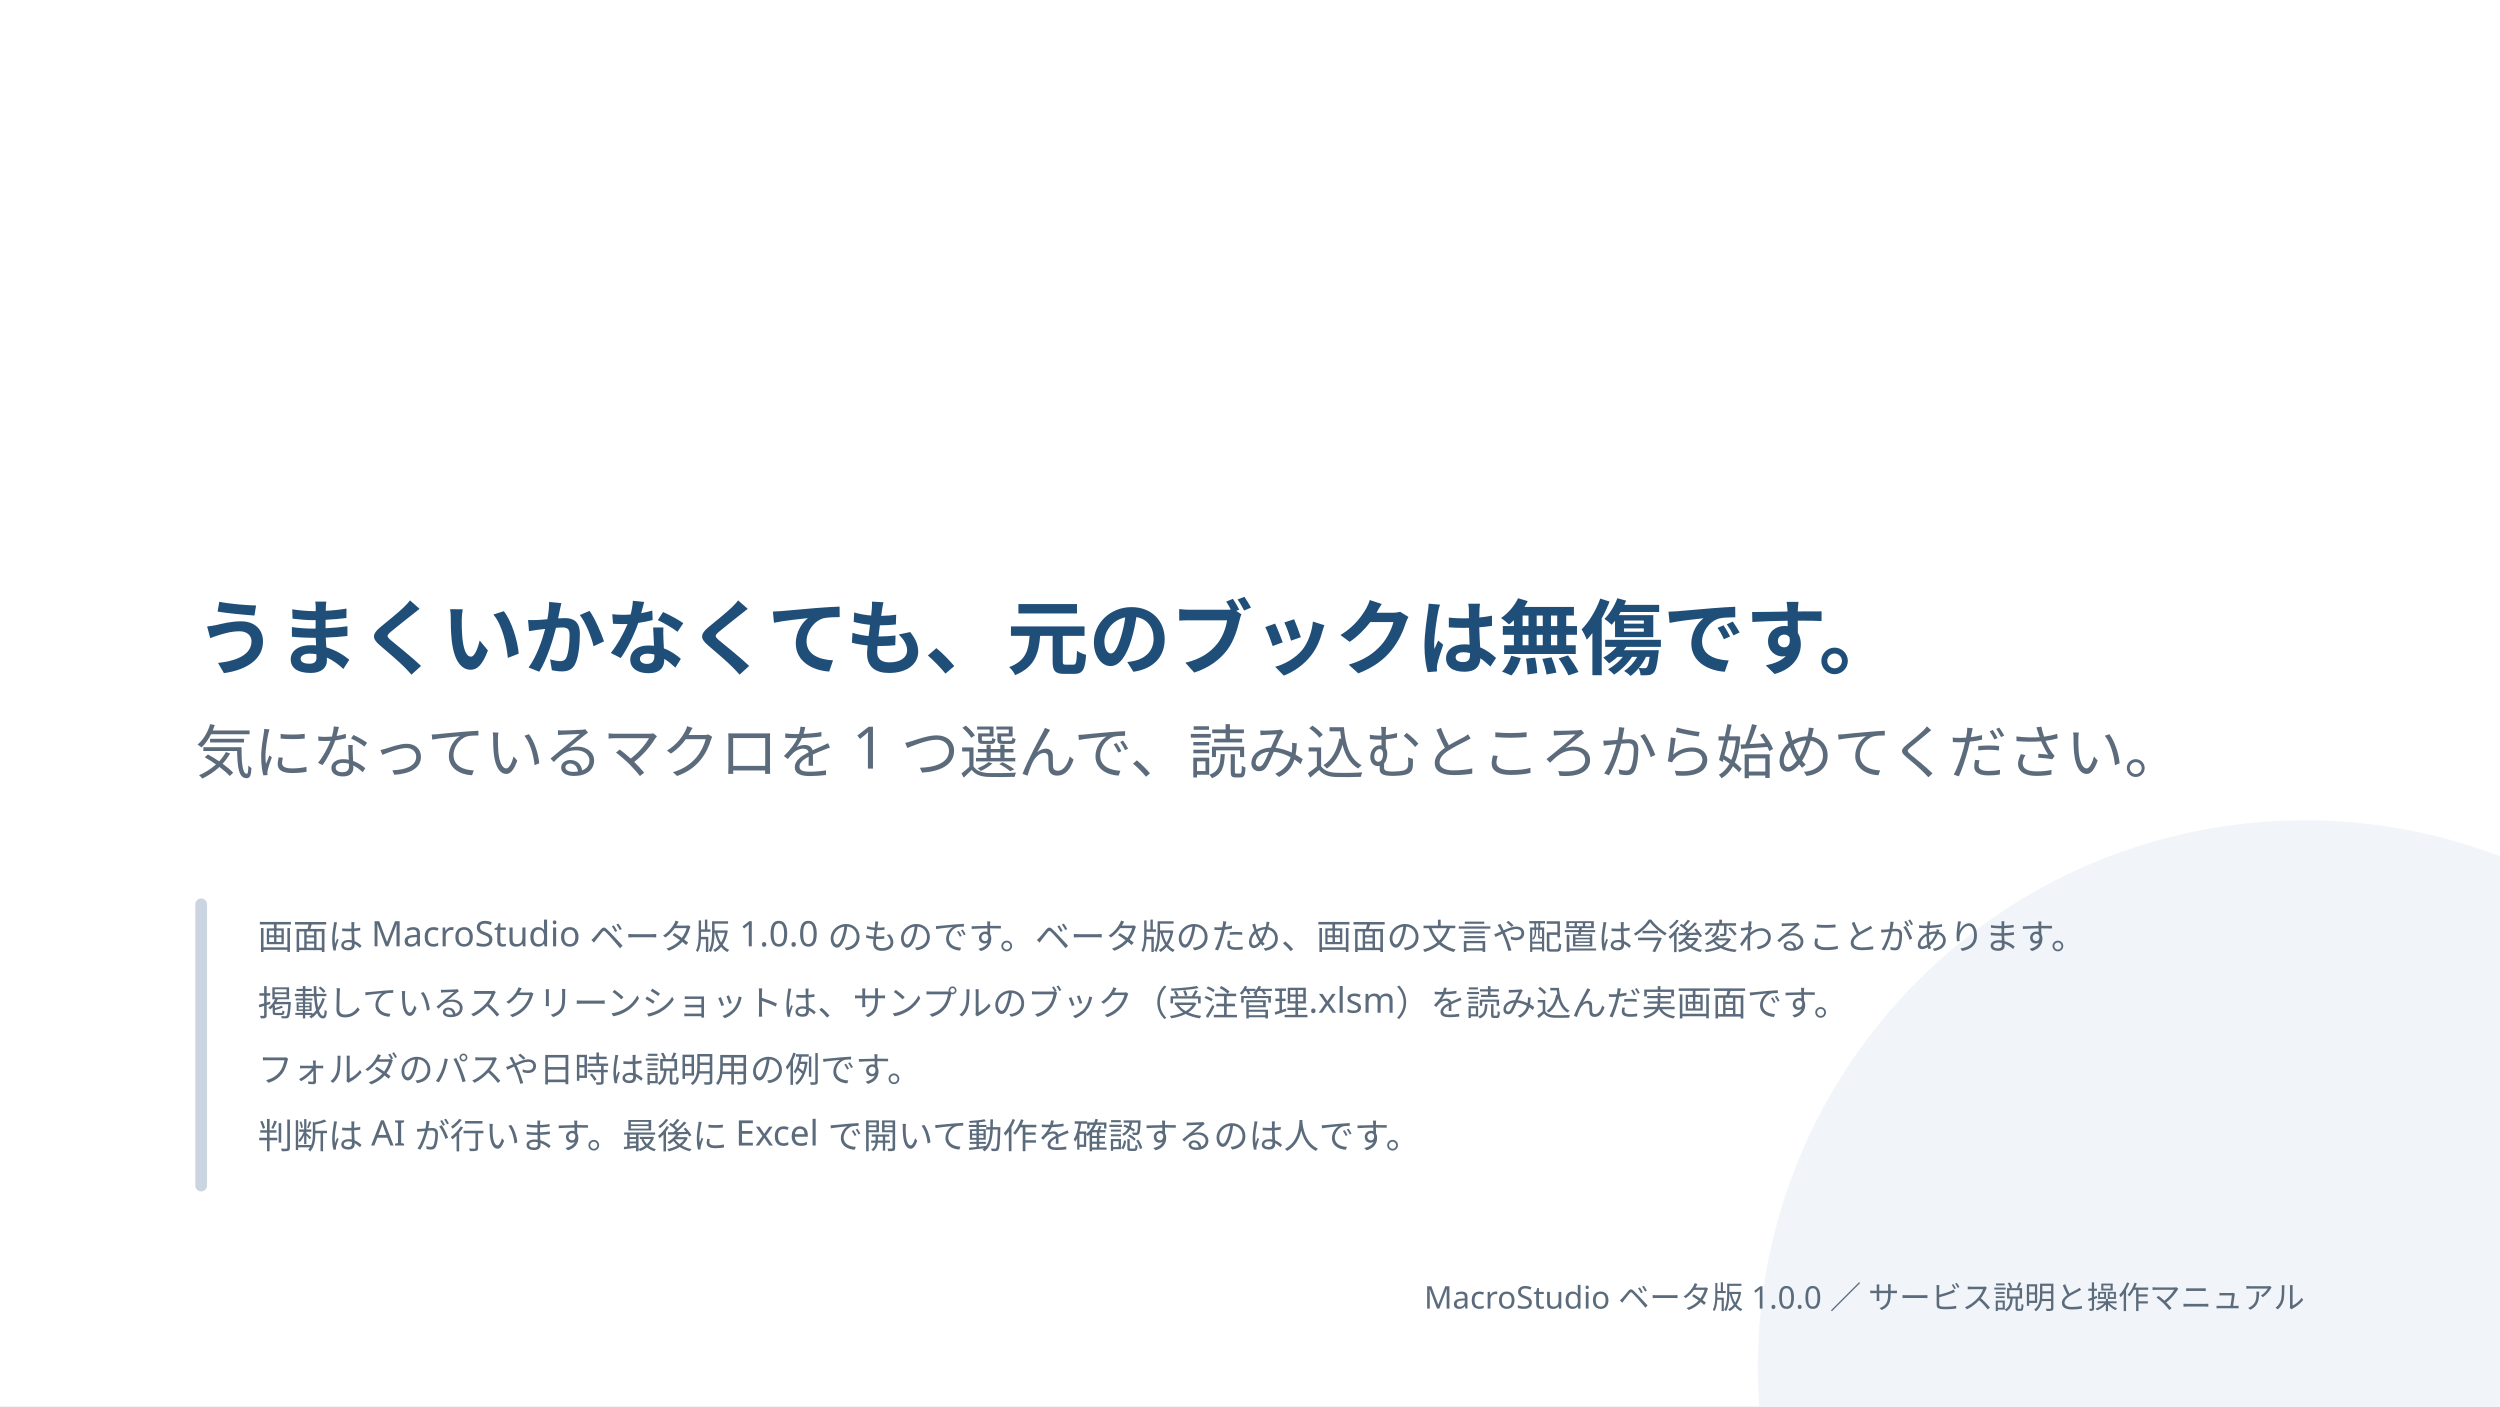
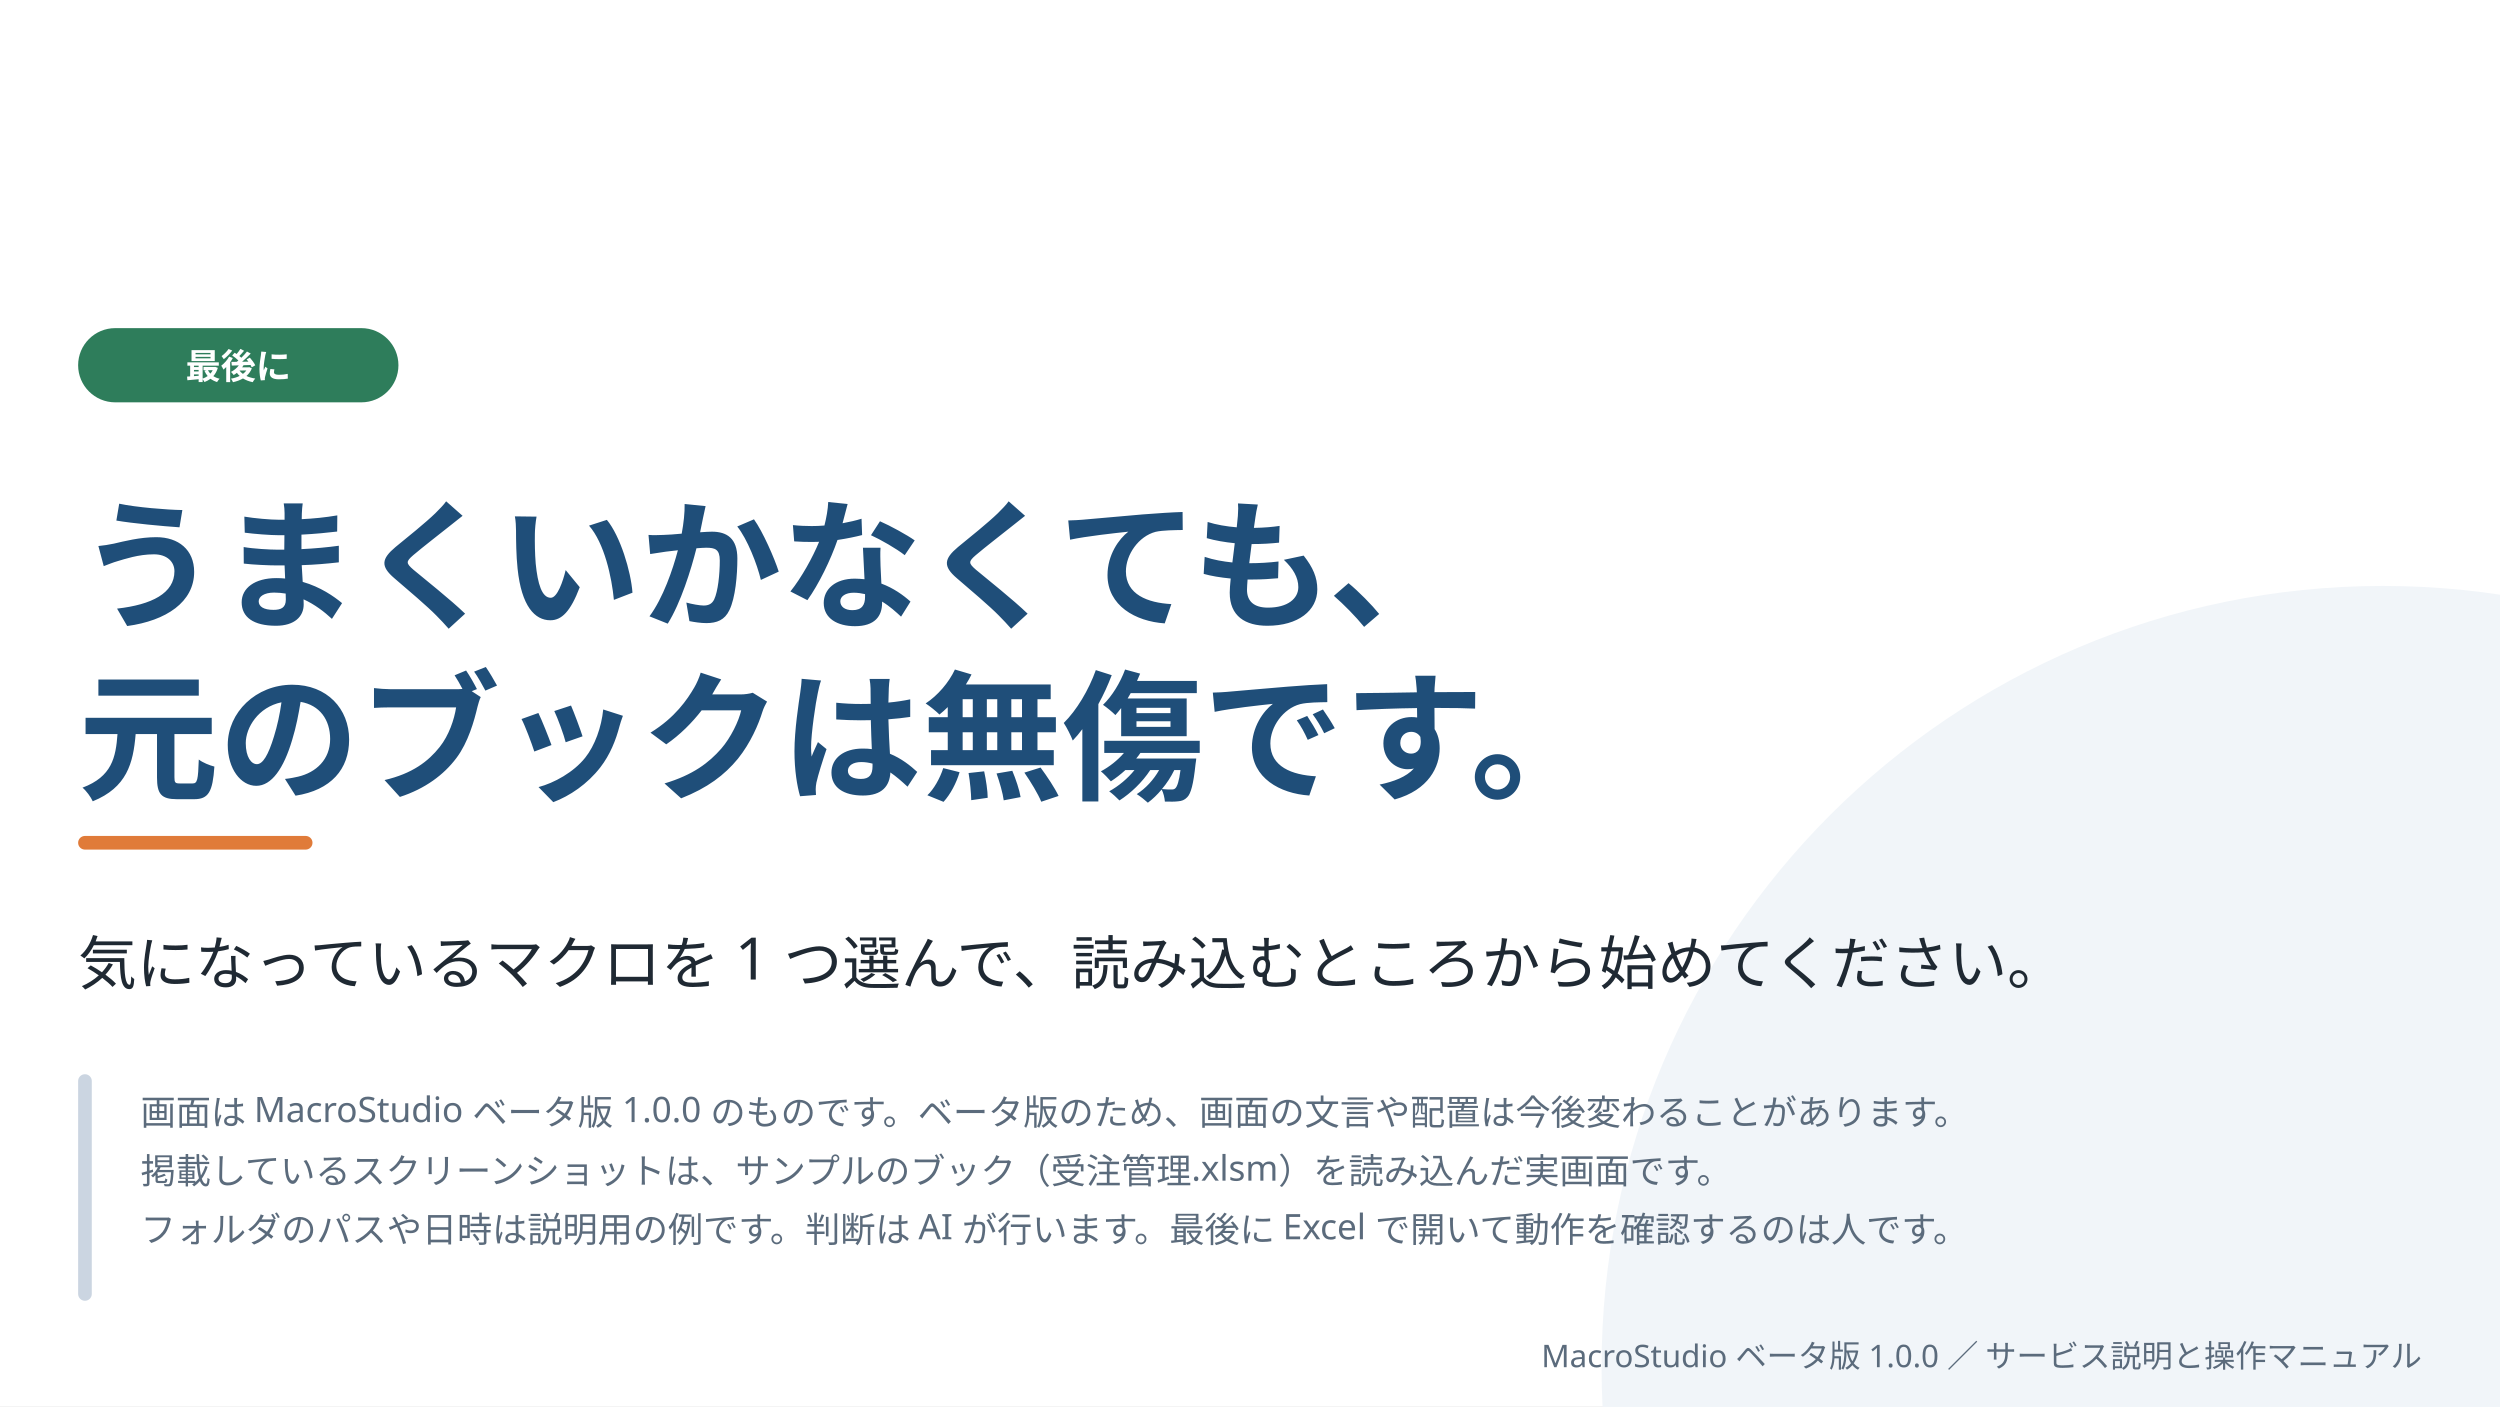
<svg xmlns="http://www.w3.org/2000/svg" viewBox="0 0 1280 720" width="1280" height="720" data-pptx-page-role="ending">
  <rect x="0" y="0" width="1280" height="720" fill="#FFFFFF" />
-   <g id="closing-field" data-pptx-role="decoration" data-pptx-bounds="880 420 300 300">
-     <circle cx="1180" cy="700" r="280" fill="#F1F5F9" />
+   <g id="closing-field" data-pptx-role="decoration" data-pptx-bounds="820 360 460 360">
+     <circle cx="1220" cy="700" r="400" fill="#F1F5F9" />
  </g>
-   <g id="closing-claim" data-pptx-bounds="100 246 1080 164">
-     <use data-icon="tabler-filled/circle-arrow-right" x="100" y="250" width="40" height="40" fill="#E07B39" />
-     <text x="100" y="342" font-family="'Yu Gothic UI','Segoe UI',sans-serif" font-size="42" font-weight="bold" fill="#1F4E79">うまくいかなくても、元のブックは無傷です。</text>
-     <text x="100" y="396" font-family="'Yu Gothic UI','Segoe UI',sans-serif" font-size="30" fill="#5B6B7C">気になっているマクロを 1 つ選んで、読み込むところから始めてください。</text>
+   <g id="closing-claim" data-pptx-bounds="40 160 900 300">
+     <rect x="40" y="168" width="164" height="38" rx="19" fill="#2E7D5B" />
+     <text x="122" y="194" text-anchor="middle" font-family="'Yu Gothic UI','Segoe UI',sans-serif" font-size="18" font-weight="bold" fill="#FFFFFF">最後に</text>
+     <text x="40" y="316" font-family="'Yu Gothic UI','Segoe UI',sans-serif" font-size="72" font-weight="bold" fill="#1F4E79">
+       <tspan x="40" dy="0">うまくいかなくても、</tspan>
+       <tspan x="40" dy="88">元のブックは無傷です。</tspan>
+     </text>
+     <rect x="40" y="428" width="120" height="7" rx="3.5" fill="#E07B39" />
  </g>
-   <g id="closing-notes" data-pptx-bounds="100 460 1080 150">
-     <rect x="100" y="460" width="6" height="150" rx="3" fill="#CBD5E1" />
-     <text x="132" y="486" font-family="'Yu Gothic UI','Segoe UI',sans-serif" font-size="18" fill="#5B6B7C">
-       <tspan x="132" dy="0">画面は MacroStudio ベータ版 1.0.0 のものです。ベータ版のため、画面の文言や配置は今後変わることがあります。</tspan>
-       <tspan x="132" dy="34">掲載しているスクリーンショットは、サンプルのブック（受注管理.xlsm）を読み込んだ実画面です。</tspan>
-       <tspan x="132" dy="34">フォルダのパスや日時は説明用の例です。</tspan>
-       <tspan x="132" dy="34">判断は AI が行います。最後に Excel で開いて動作を確認するのは人です。</tspan>
+   <g id="closing-action" data-pptx-bounds="40 464 900 50">
+     <text x="40" y="504" font-family="'Yu Gothic UI','Segoe UI',sans-serif" font-size="30" fill="#1F2933">気になっているマクロを 1 つ選んで、読み込むところから始めてください。</text>
+   </g>
+   <g id="closing-notes" data-pptx-bounds="40 550 1200 116">
+     <rect x="40" y="550" width="7" height="116" rx="3.5" fill="#CBD5E1" />
+     <text x="72" y="576" font-family="'Yu Gothic UI','Segoe UI',sans-serif" font-size="18" fill="#5B6B7C">
+       <tspan x="72" dy="0">画面は MacroStudio ベータ版 1.0.0 のものです。ベータ版のため、画面の文言や配置は今後変わることがあります。</tspan>
+       <tspan x="72" dy="30">掲載しているスクリーンショットは、サンプルのブック（受注管理.xlsm）を読み込んだ実画面です。</tspan>
+       <tspan x="72" dy="30">フォルダのパスや日時は説明用の例です。判断は AI が行います。最後に Excel で開いて動作を確認するのは人です。</tspan>
    </text>
  </g>
-   <g id="closing-stamp" data-pptx-bounds="640 646 540 34">
-     <text x="1180" y="670" text-anchor="end" font-family="'Yu Gothic UI','Segoe UI',sans-serif" font-size="16" fill="#5B6B7C">MacroStudio ベータ版 1.0.0 ／ サービス説明と操作マニュアル</text>
+   <g id="closing-stamp" data-pptx-role="footer" data-pptx-bounds="640 678 600 30">
+     <text x="1240" y="700" text-anchor="end" font-family="'Yu Gothic UI','Segoe UI',sans-serif" font-size="16" fill="#5B6B7C">MacroStudio ベータ版 1.0.0 ／ サービス説明と操作マニュアル</text>
  </g>
</svg>
